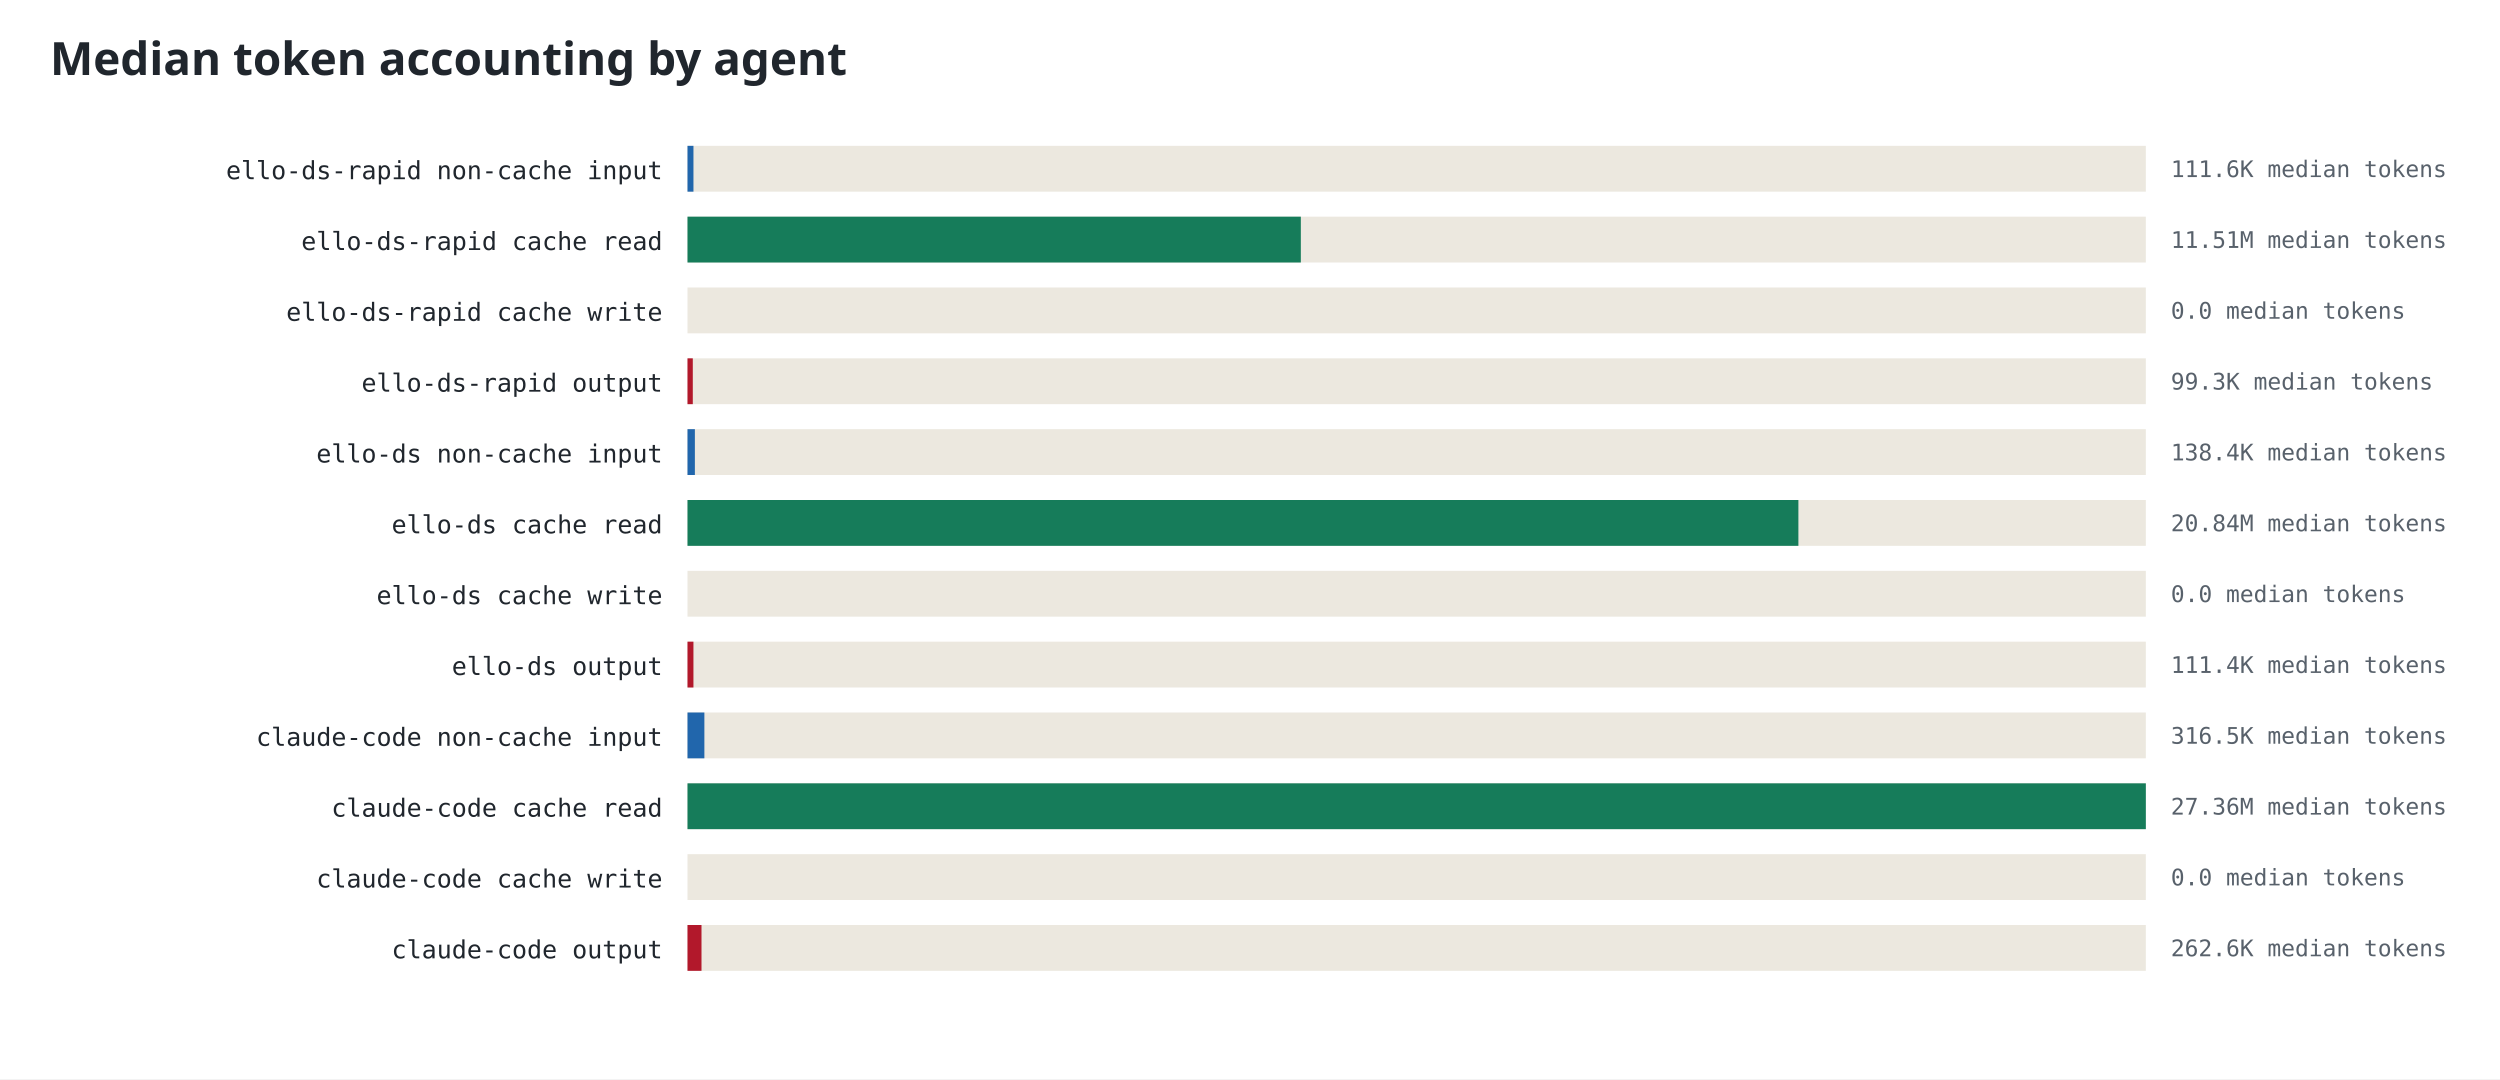
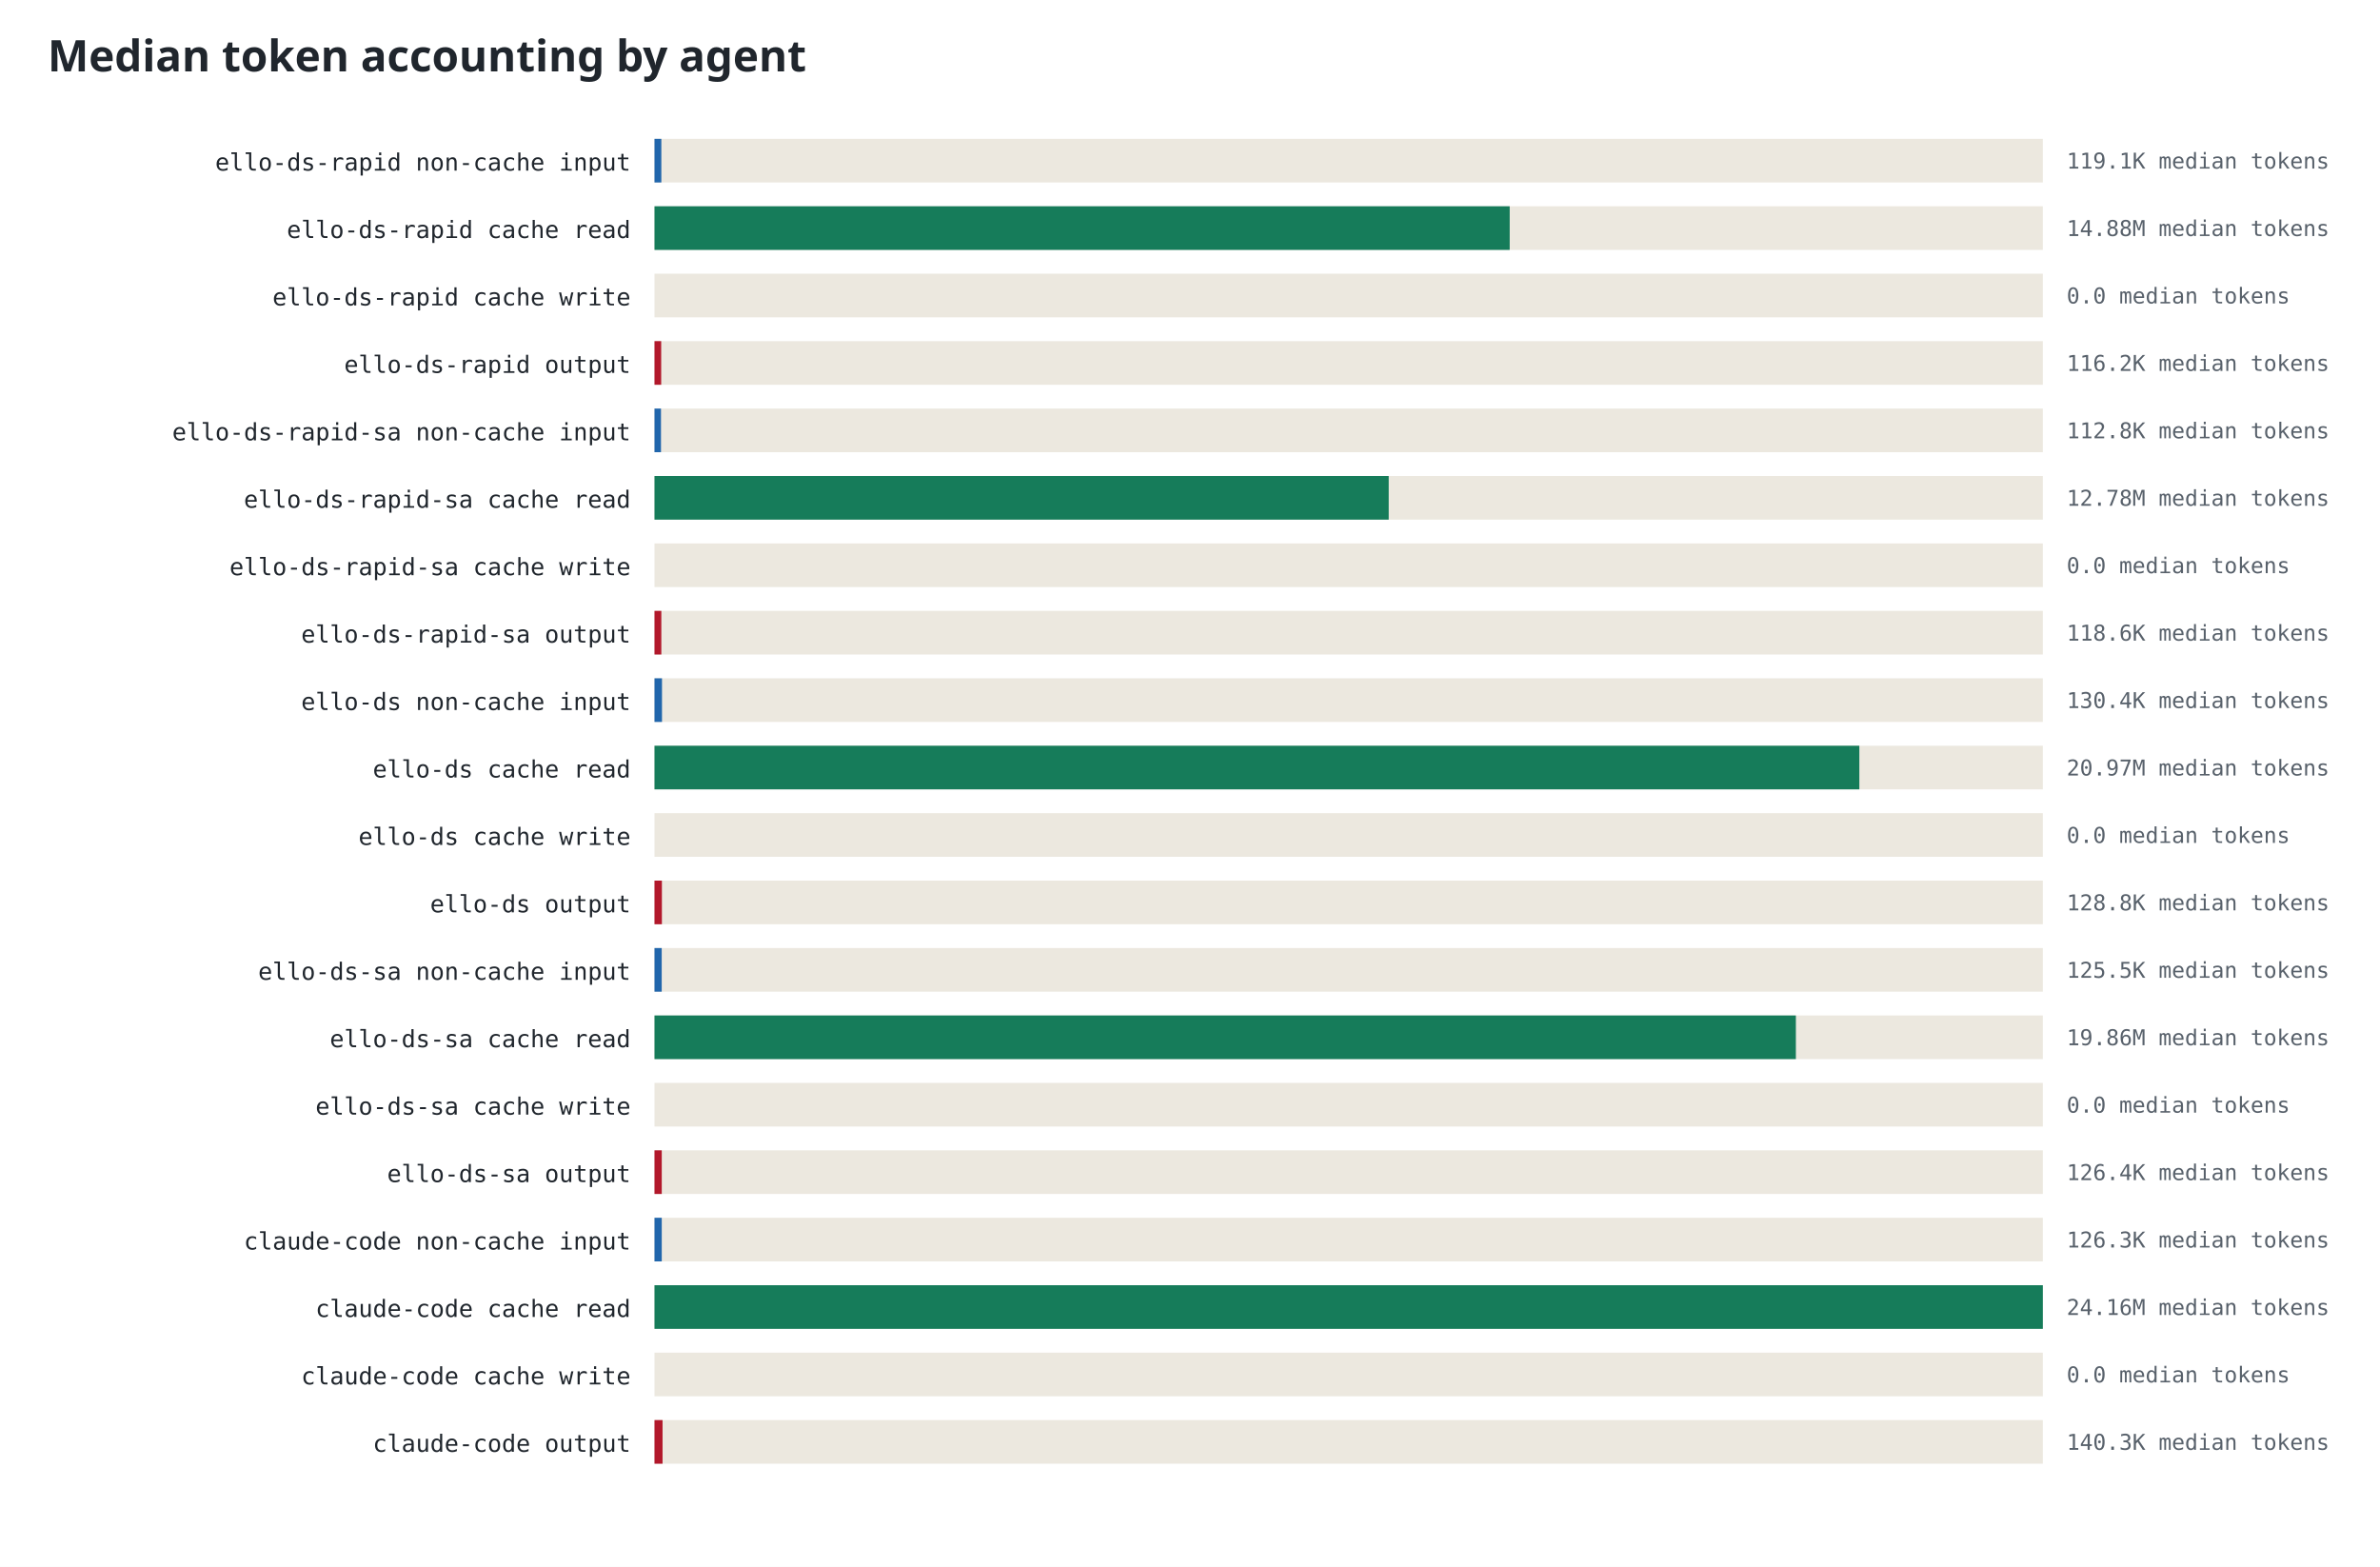
- <svg xmlns="http://www.w3.org/2000/svg" width="1200" height="518" viewBox="0 0 1200 518">
+ <svg xmlns="http://www.w3.org/2000/svg" width="1200" height="790" viewBox="0 0 1200 790">
  <style>text{font-family:ui-monospace,SFMono-Regular,Menlo,monospace;letter-spacing:0}.title{font:700 22px system-ui,sans-serif;fill:#20262d}.label{font-size:12px;fill:#20262d}.value{font-size:11px;fill:#58616b}</style>
  <rect width="100%" height="100%" fill="#fff" />
  <text x="24" y="36" class="title">Median token accounting by agent</text>
  <text x="318" y="86" text-anchor="end" class="label">ello-ds-rapid non-cache input</text>
  <rect x="330" y="70" width="700" height="22" fill="#ece8df" />
-   <rect x="330" y="70" width="2.86" height="22" fill="#2166ac" />
-   <text x="1042" y="85" class="value">111.6K  median tokens</text>
+   <rect x="330" y="70" width="3.45" height="22" fill="#2166ac" />
+   <text x="1042" y="85" class="value">119.1K  median tokens</text>
  <text x="318" y="120" text-anchor="end" class="label">ello-ds-rapid cache read</text>
  <rect x="330" y="104" width="700" height="22" fill="#ece8df" />
-   <rect x="330" y="104" width="294.40" height="22" fill="#167c5a" />
-   <text x="1042" y="119" class="value">11.51M  median tokens</text>
+   <rect x="330" y="104" width="431.19" height="22" fill="#167c5a" />
+   <text x="1042" y="119" class="value">14.88M  median tokens</text>
  <text x="318" y="154" text-anchor="end" class="label">ello-ds-rapid cache write</text>
  <rect x="330" y="138" width="700" height="22" fill="#ece8df" />
  <rect x="330" y="138" width="0.00" height="22" fill="#8d5b26" />
  <text x="1042" y="153" class="value">0.0  median tokens</text>
  <text x="318" y="188" text-anchor="end" class="label">ello-ds-rapid output</text>
  <rect x="330" y="172" width="700" height="22" fill="#ece8df" />
-   <rect x="330" y="172" width="2.54" height="22" fill="#b2182b" />
-   <text x="1042" y="187" class="value">99.3K  median tokens</text>
-   <text x="318" y="222" text-anchor="end" class="label">ello-ds non-cache input</text>
+   <rect x="330" y="172" width="3.37" height="22" fill="#b2182b" />
+   <text x="1042" y="187" class="value">116.2K  median tokens</text>
+   <text x="318" y="222" text-anchor="end" class="label">ello-ds-rapid-sa non-cache input</text>
  <rect x="330" y="206" width="700" height="22" fill="#ece8df" />
-   <rect x="330" y="206" width="3.54" height="22" fill="#2166ac" />
-   <text x="1042" y="221" class="value">138.4K  median tokens</text>
-   <text x="318" y="256" text-anchor="end" class="label">ello-ds cache read</text>
+   <rect x="330" y="206" width="3.27" height="22" fill="#2166ac" />
+   <text x="1042" y="221" class="value">112.8K  median tokens</text>
+   <text x="318" y="256" text-anchor="end" class="label">ello-ds-rapid-sa cache read</text>
  <rect x="330" y="240" width="700" height="22" fill="#ece8df" />
-   <rect x="330" y="240" width="533.23" height="22" fill="#167c5a" />
-   <text x="1042" y="255" class="value">20.84M  median tokens</text>
-   <text x="318" y="290" text-anchor="end" class="label">ello-ds cache write</text>
+   <rect x="330" y="240" width="370.19" height="22" fill="#167c5a" />
+   <text x="1042" y="255" class="value">12.78M  median tokens</text>
+   <text x="318" y="290" text-anchor="end" class="label">ello-ds-rapid-sa cache write</text>
  <rect x="330" y="274" width="700" height="22" fill="#ece8df" />
  <rect x="330" y="274" width="0.00" height="22" fill="#8d5b26" />
  <text x="1042" y="289" class="value">0.0  median tokens</text>
-   <text x="318" y="324" text-anchor="end" class="label">ello-ds output</text>
+   <text x="318" y="324" text-anchor="end" class="label">ello-ds-rapid-sa output</text>
  <rect x="330" y="308" width="700" height="22" fill="#ece8df" />
-   <rect x="330" y="308" width="2.85" height="22" fill="#b2182b" />
-   <text x="1042" y="323" class="value">111.4K  median tokens</text>
-   <text x="318" y="358" text-anchor="end" class="label">claude-code non-cache input</text>
+   <rect x="330" y="308" width="3.44" height="22" fill="#b2182b" />
+   <text x="1042" y="323" class="value">118.6K  median tokens</text>
+   <text x="318" y="358" text-anchor="end" class="label">ello-ds non-cache input</text>
  <rect x="330" y="342" width="700" height="22" fill="#ece8df" />
-   <rect x="330" y="342" width="8.10" height="22" fill="#2166ac" />
-   <text x="1042" y="357" class="value">316.5K  median tokens</text>
-   <text x="318" y="392" text-anchor="end" class="label">claude-code cache read</text>
+   <rect x="330" y="342" width="3.78" height="22" fill="#2166ac" />
+   <text x="1042" y="357" class="value">130.4K  median tokens</text>
+   <text x="318" y="392" text-anchor="end" class="label">ello-ds cache read</text>
  <rect x="330" y="376" width="700" height="22" fill="#ece8df" />
-   <rect x="330" y="376" width="700.00" height="22" fill="#167c5a" />
-   <text x="1042" y="391" class="value">27.36M  median tokens</text>
-   <text x="318" y="426" text-anchor="end" class="label">claude-code cache write</text>
+   <rect x="330" y="376" width="607.48" height="22" fill="#167c5a" />
+   <text x="1042" y="391" class="value">20.97M  median tokens</text>
+   <text x="318" y="426" text-anchor="end" class="label">ello-ds cache write</text>
  <rect x="330" y="410" width="700" height="22" fill="#ece8df" />
  <rect x="330" y="410" width="0.00" height="22" fill="#8d5b26" />
  <text x="1042" y="425" class="value">0.0  median tokens</text>
-   <text x="318" y="460" text-anchor="end" class="label">claude-code output</text>
+   <text x="318" y="460" text-anchor="end" class="label">ello-ds output</text>
  <rect x="330" y="444" width="700" height="22" fill="#ece8df" />
-   <rect x="330" y="444" width="6.72" height="22" fill="#b2182b" />
-   <text x="1042" y="459" class="value">262.6K  median tokens</text>
+   <rect x="330" y="444" width="3.73" height="22" fill="#b2182b" />
+   <text x="1042" y="459" class="value">128.8K  median tokens</text>
+   <text x="318" y="494" text-anchor="end" class="label">ello-ds-sa non-cache input</text>
+   <rect x="330" y="478" width="700" height="22" fill="#ece8df" />
+   <rect x="330" y="478" width="3.64" height="22" fill="#2166ac" />
+   <text x="1042" y="493" class="value">125.5K  median tokens</text>
+   <text x="318" y="528" text-anchor="end" class="label">ello-ds-sa cache read</text>
+   <rect x="330" y="512" width="700" height="22" fill="#ece8df" />
+   <rect x="330" y="512" width="575.48" height="22" fill="#167c5a" />
+   <text x="1042" y="527" class="value">19.86M  median tokens</text>
+   <text x="318" y="562" text-anchor="end" class="label">ello-ds-sa cache write</text>
+   <rect x="330" y="546" width="700" height="22" fill="#ece8df" />
+   <rect x="330" y="546" width="0.00" height="22" fill="#8d5b26" />
+   <text x="1042" y="561" class="value">0.0  median tokens</text>
+   <text x="318" y="596" text-anchor="end" class="label">ello-ds-sa output</text>
+   <rect x="330" y="580" width="700" height="22" fill="#ece8df" />
+   <rect x="330" y="580" width="3.66" height="22" fill="#b2182b" />
+   <text x="1042" y="595" class="value">126.4K  median tokens</text>
+   <text x="318" y="630" text-anchor="end" class="label">claude-code non-cache input</text>
+   <rect x="330" y="614" width="700" height="22" fill="#ece8df" />
+   <rect x="330" y="614" width="3.66" height="22" fill="#2166ac" />
+   <text x="1042" y="629" class="value">126.3K  median tokens</text>
+   <text x="318" y="664" text-anchor="end" class="label">claude-code cache read</text>
+   <rect x="330" y="648" width="700" height="22" fill="#ece8df" />
+   <rect x="330" y="648" width="700.00" height="22" fill="#167c5a" />
+   <text x="1042" y="663" class="value">24.16M  median tokens</text>
+   <text x="318" y="698" text-anchor="end" class="label">claude-code cache write</text>
+   <rect x="330" y="682" width="700" height="22" fill="#ece8df" />
+   <rect x="330" y="682" width="0.00" height="22" fill="#8d5b26" />
+   <text x="1042" y="697" class="value">0.0  median tokens</text>
+   <text x="318" y="732" text-anchor="end" class="label">claude-code output</text>
+   <rect x="330" y="716" width="700" height="22" fill="#ece8df" />
+   <rect x="330" y="716" width="4.06" height="22" fill="#b2182b" />
+   <text x="1042" y="731" class="value">140.3K  median tokens</text>
</svg>
